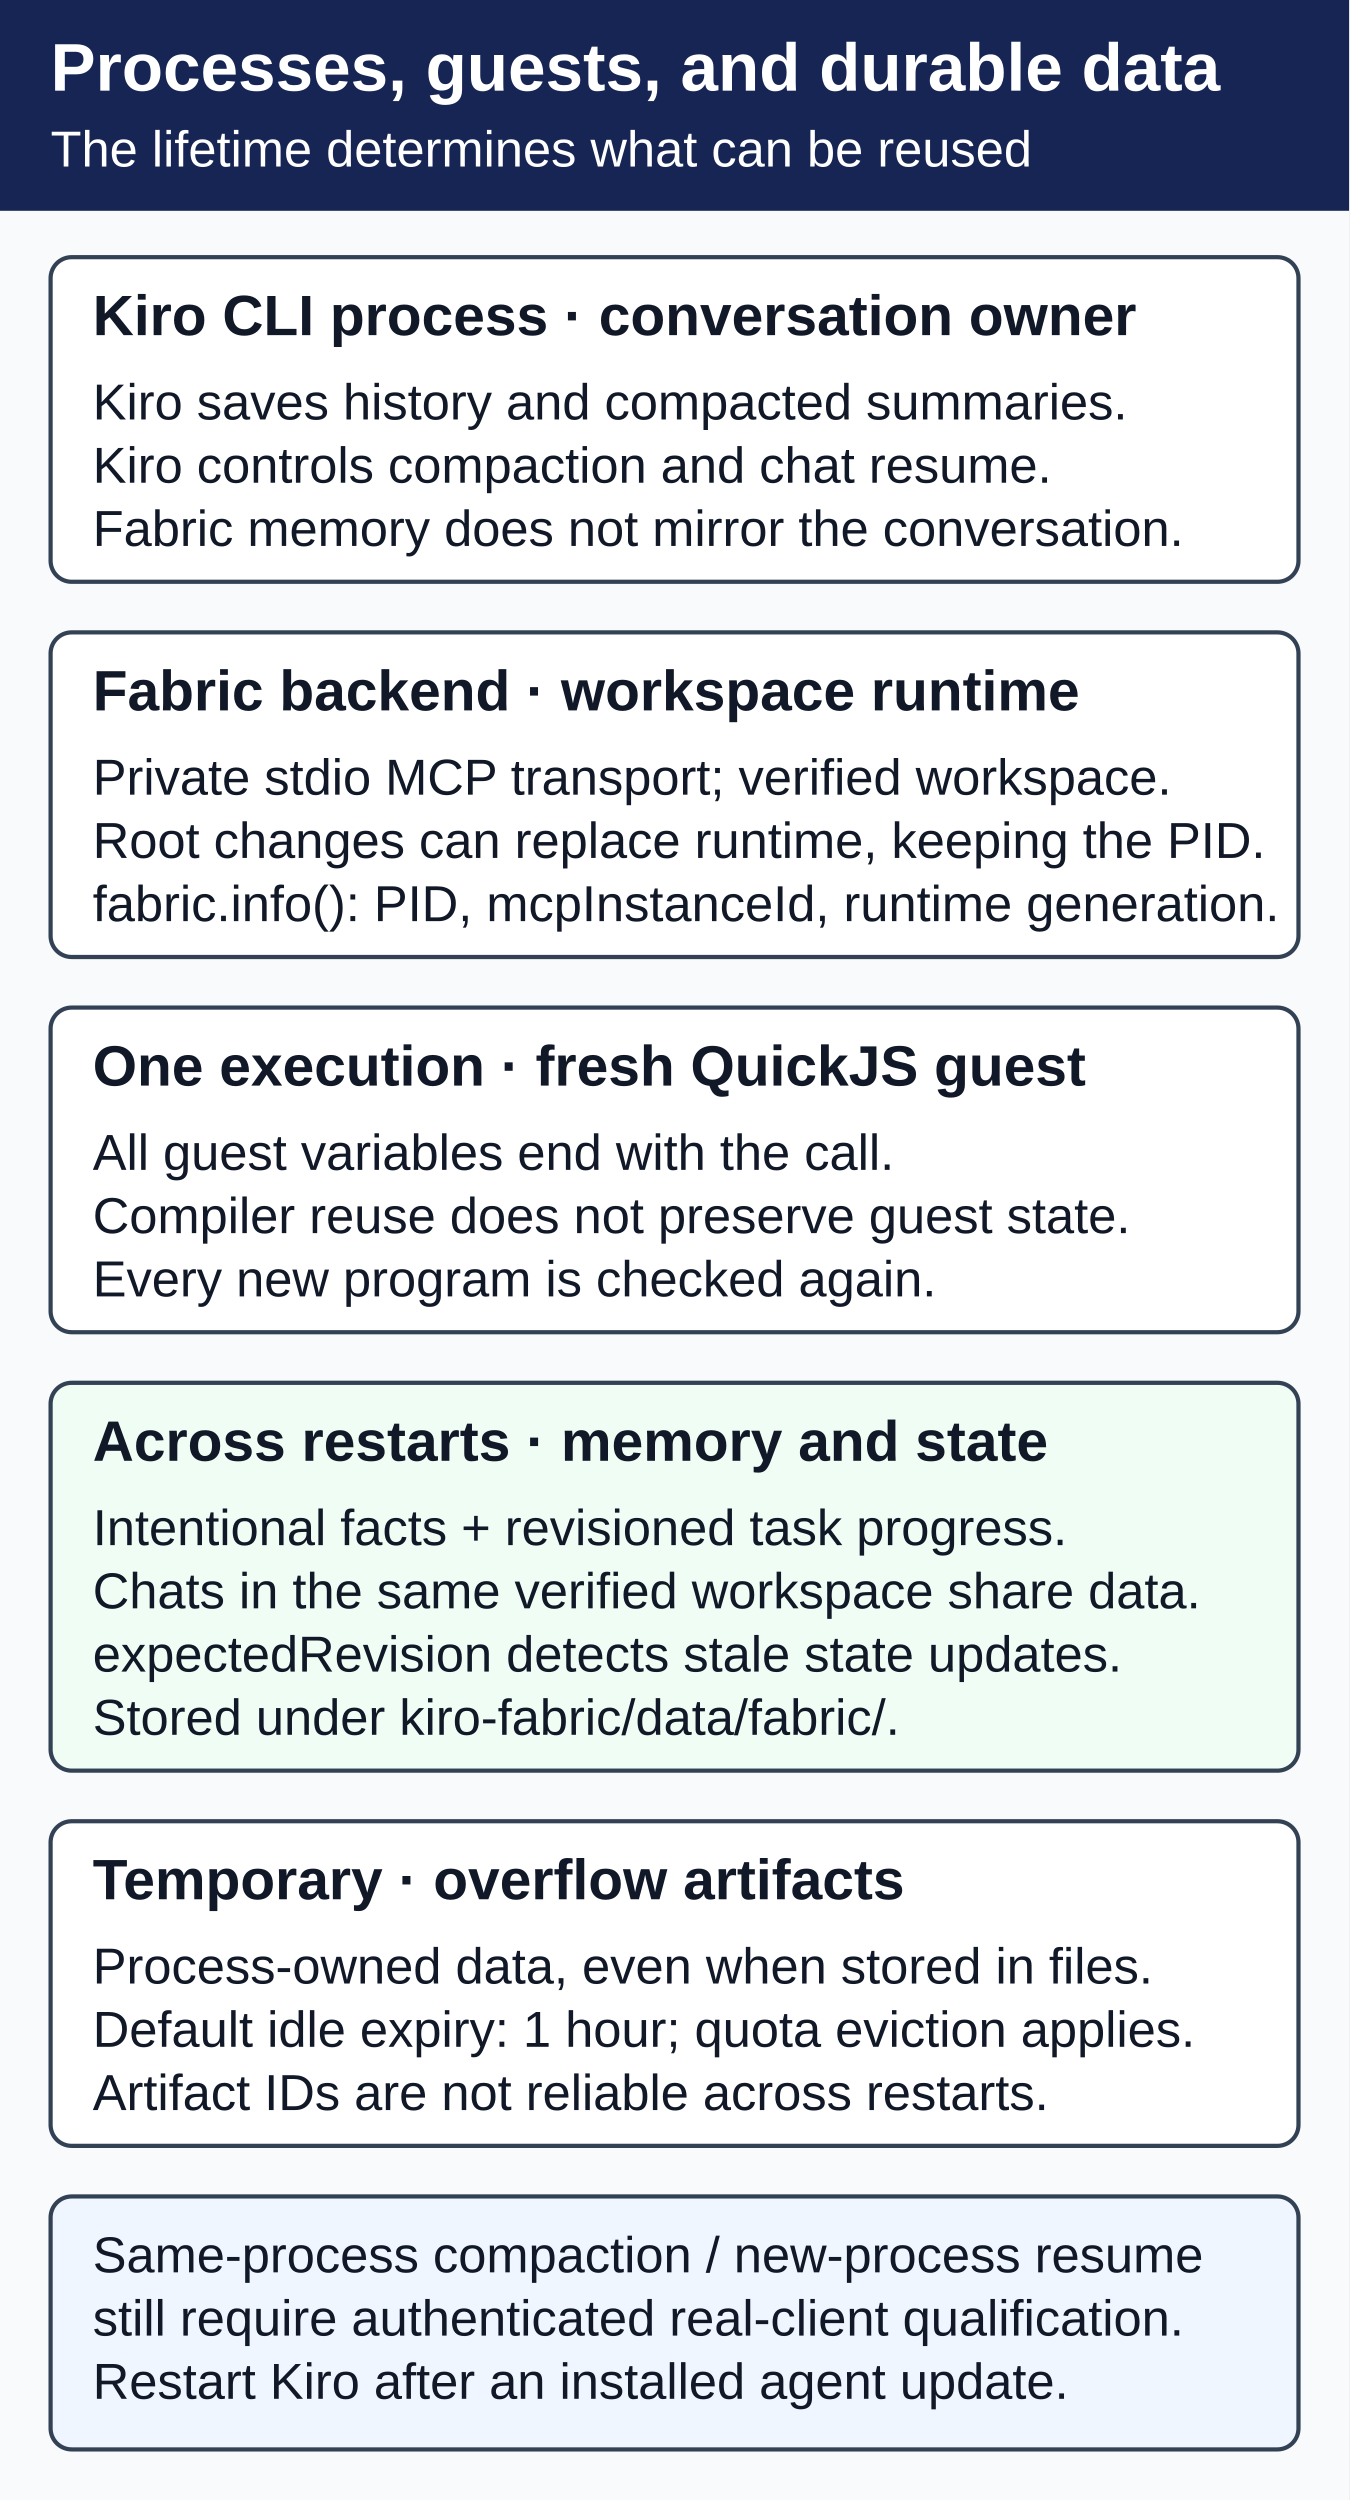
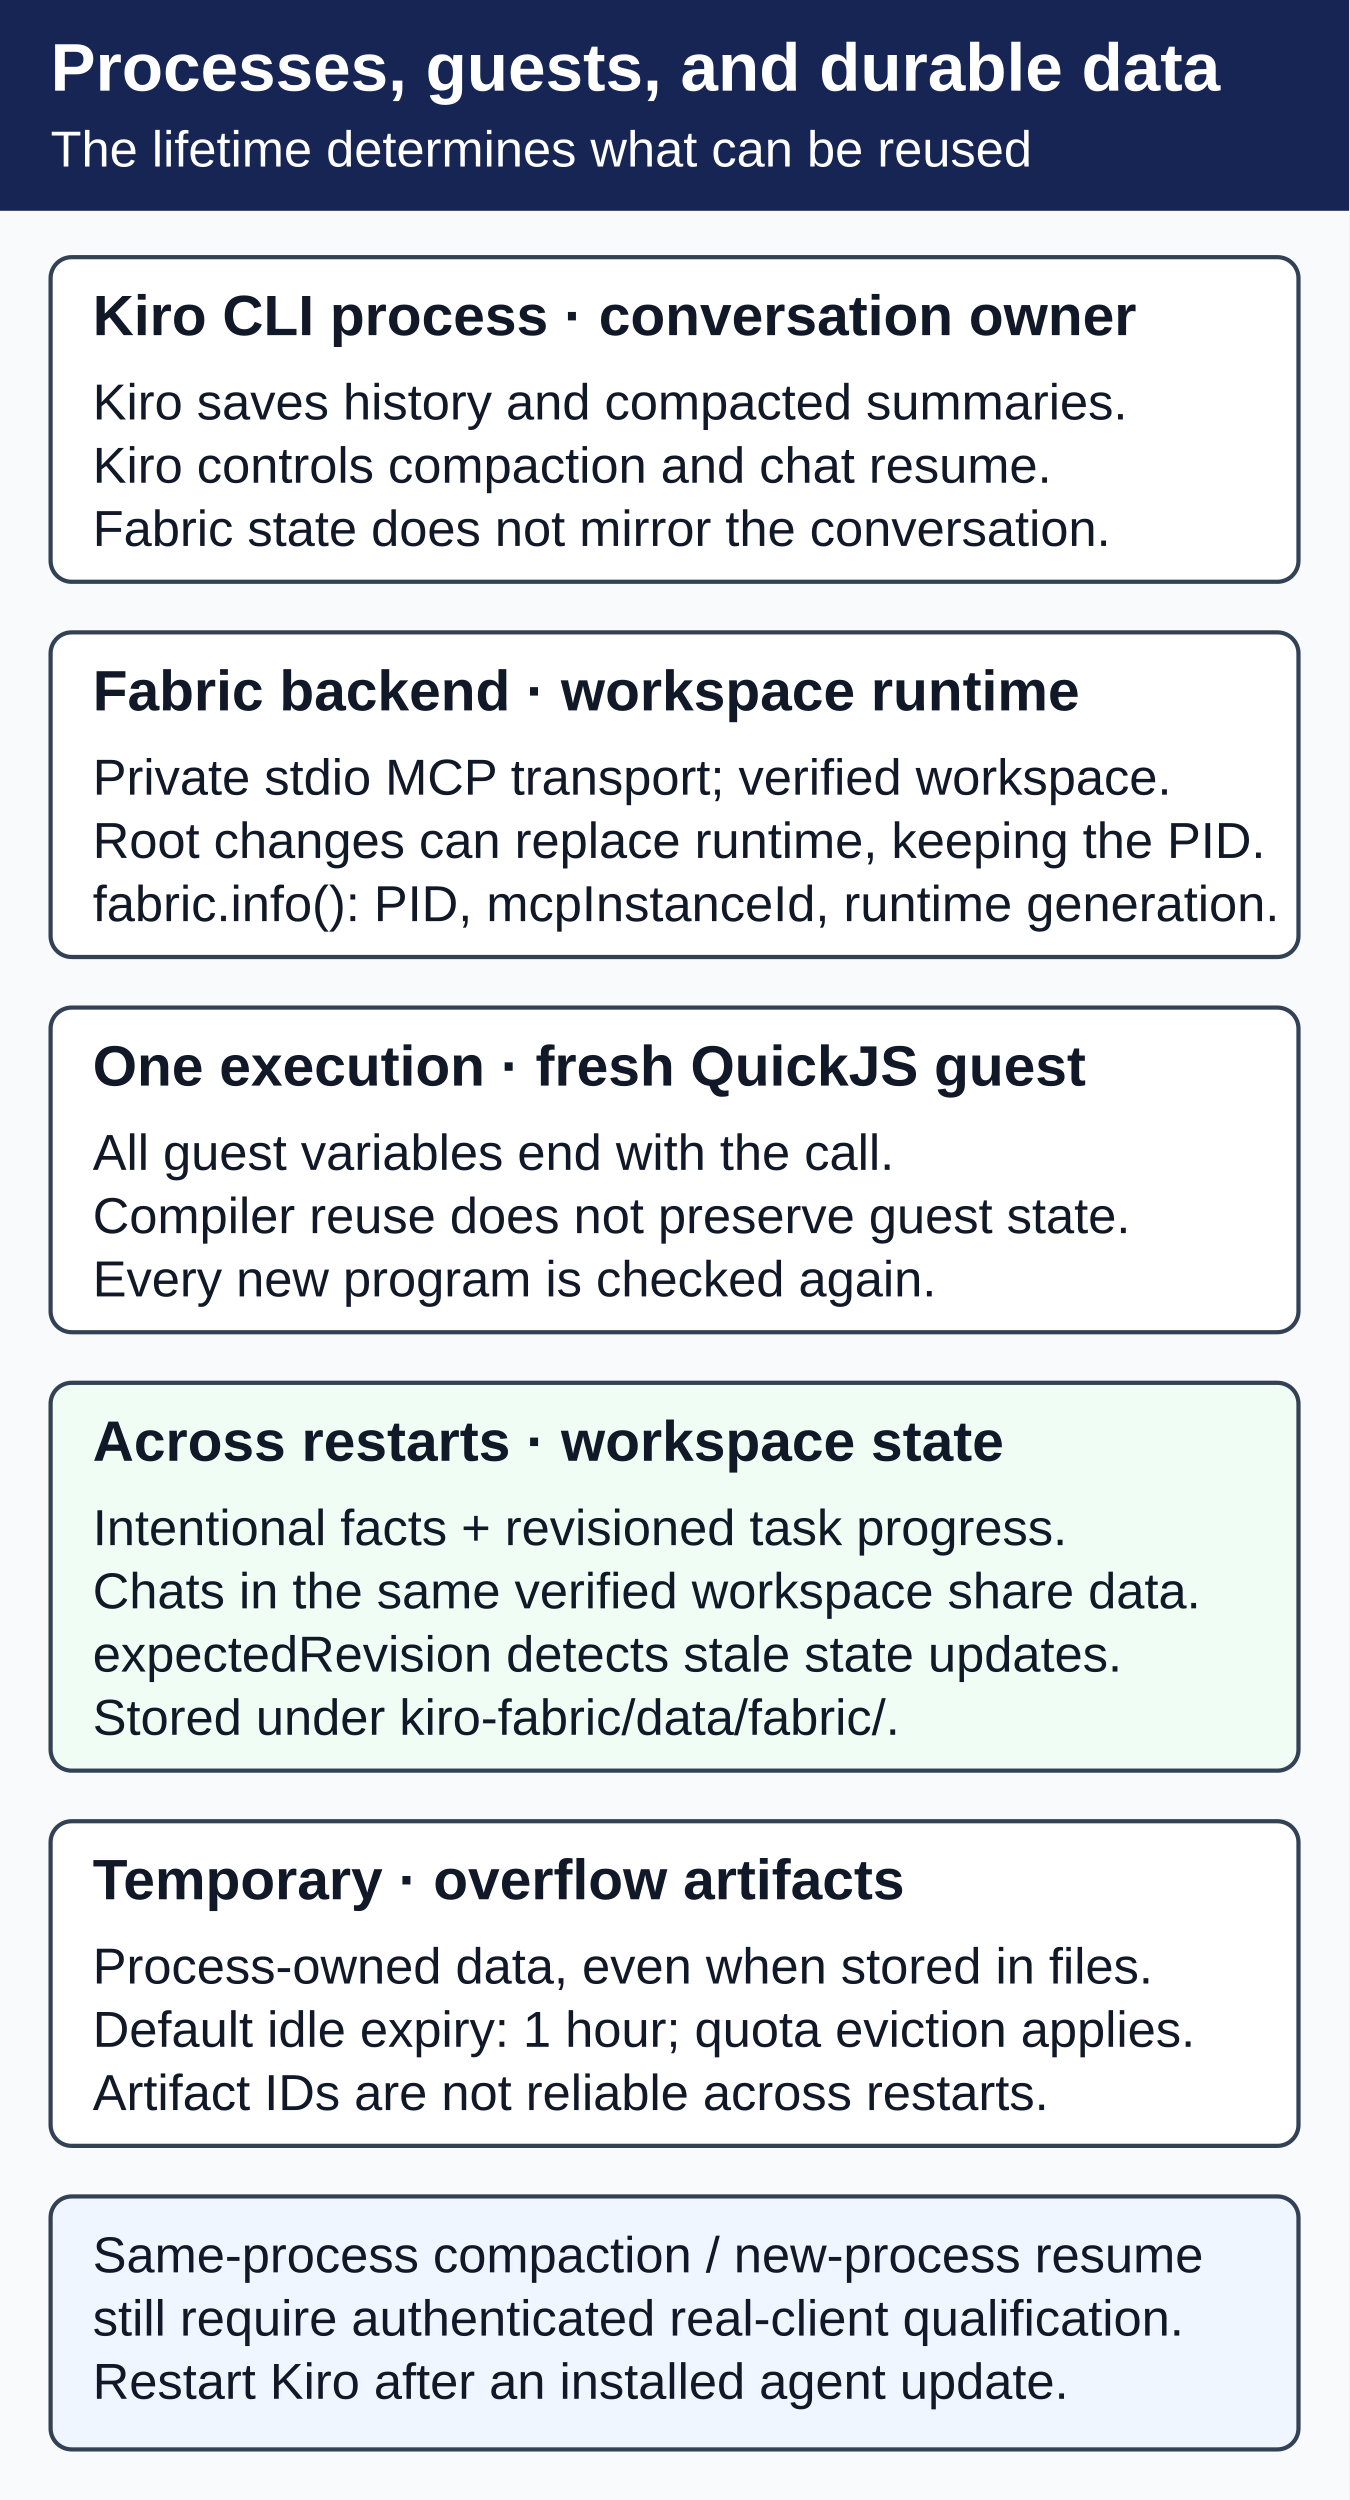
<svg xmlns="http://www.w3.org/2000/svg" width="640" height="1186" viewBox="0 0 640 1186" role="img" aria-labelledby="title desc">
  <defs>
    <marker id="arrow" viewBox="0 0 10 10" refX="9" refY="5" markerWidth="4" markerHeight="4" orient="auto">
      <path d="M0 0 10 5 0 10Z" fill="#334155" />
    </marker>
  </defs>
  <style>
text { font-family:Arial,Helvetica,sans-serif; fill:#111827; }
.title { font-size:32px; font-weight:700; fill:#ffffff; }
.subtitle { font-size:24px; fill:#ffffff; }
.label { font-size:27px; font-weight:700; }
.body { font-size:24px; }
.arrow { stroke:#334155; stroke-width:3; fill:none; marker-end:url(#arrow); }
.connector { stroke:#334155; stroke-width:3; fill:none; }
</style>
  <rect width="640" height="1186" fill="#f8fafc" />
  <rect width="640" height="100" fill="#172554" />
  <text x="24" y="43" class="title">Processes, guests, and durable data</text>
  <text x="24" y="79" class="subtitle">The lifetime determines what can be reused</text>
  <g data-card="true">
    <rect x="24" y="122" width="592" height="154" rx="10" fill="#ffffff" stroke="#334155" stroke-width="2" />
    <text x="44" y="159" class="label">Kiro CLI process · conversation owner</text>
    <text x="44" y="199" class="body">Kiro saves history and compacted summaries.</text>
    <text x="44" y="229" class="body">Kiro controls compaction and chat resume.</text>
-     <text x="44" y="259" class="body">Fabric memory does not mirror the conversation.</text>
+     <text x="44" y="259" class="body">Fabric state does not mirror the conversation.</text>
  </g>
  <g data-card="true">
    <rect x="24" y="300" width="592" height="154" rx="10" fill="#ffffff" stroke="#334155" stroke-width="2" />
    <text x="44" y="337" class="label">Fabric backend · workspace runtime</text>
    <text x="44" y="377" class="body">Private stdio MCP transport; verified workspace.</text>
    <text x="44" y="407" class="body">Root changes can replace runtime, keeping the PID.</text>
    <text x="44" y="437" class="body">fabric.info(): PID, mcpInstanceId, runtime generation.</text>
  </g>
  <g data-card="true">
    <rect x="24" y="478" width="592" height="154" rx="10" fill="#ffffff" stroke="#334155" stroke-width="2" />
    <text x="44" y="515" class="label">One execution · fresh QuickJS guest</text>
    <text x="44" y="555" class="body">All guest variables end with the call.</text>
    <text x="44" y="585" class="body">Compiler reuse does not preserve guest state.</text>
    <text x="44" y="615" class="body">Every new program is checked again.</text>
  </g>
  <g data-card="true">
    <rect x="24" y="656" width="592" height="184" rx="10" fill="#f0fdf4" stroke="#334155" stroke-width="2" />
-     <text x="44" y="693" class="label">Across restarts · memory and state</text>
+     <text x="44" y="693" class="label">Across restarts · workspace state</text>
    <text x="44" y="733" class="body">Intentional facts + revisioned task progress.</text>
    <text x="44" y="763" class="body">Chats in the same verified workspace share data.</text>
    <text x="44" y="793" class="body">expectedRevision detects stale state updates.</text>
    <text x="44" y="823" class="body">Stored under kiro-fabric/data/fabric/.</text>
  </g>
  <g data-card="true">
    <rect x="24" y="864" width="592" height="154" rx="10" fill="#ffffff" stroke="#334155" stroke-width="2" />
    <text x="44" y="901" class="label">Temporary · overflow artifacts</text>
    <text x="44" y="941" class="body">Process-owned data, even when stored in files.</text>
    <text x="44" y="971" class="body">Default idle expiry: 1 hour; quota eviction applies.</text>
    <text x="44" y="1001" class="body">Artifact IDs are not reliable across restarts.</text>
  </g>
  <g data-card="true">
    <rect x="24" y="1042" width="592" height="120" rx="10" fill="#eff6ff" stroke="#334155" stroke-width="2" />
    <text x="44" y="1078" class="body">Same-process compaction / new-process resume</text>
    <text x="44" y="1108" class="body">still require authenticated real-client qualification.</text>
    <text x="44" y="1138" class="body">Restart Kiro after an installed agent update.</text>
  </g>
</svg>
